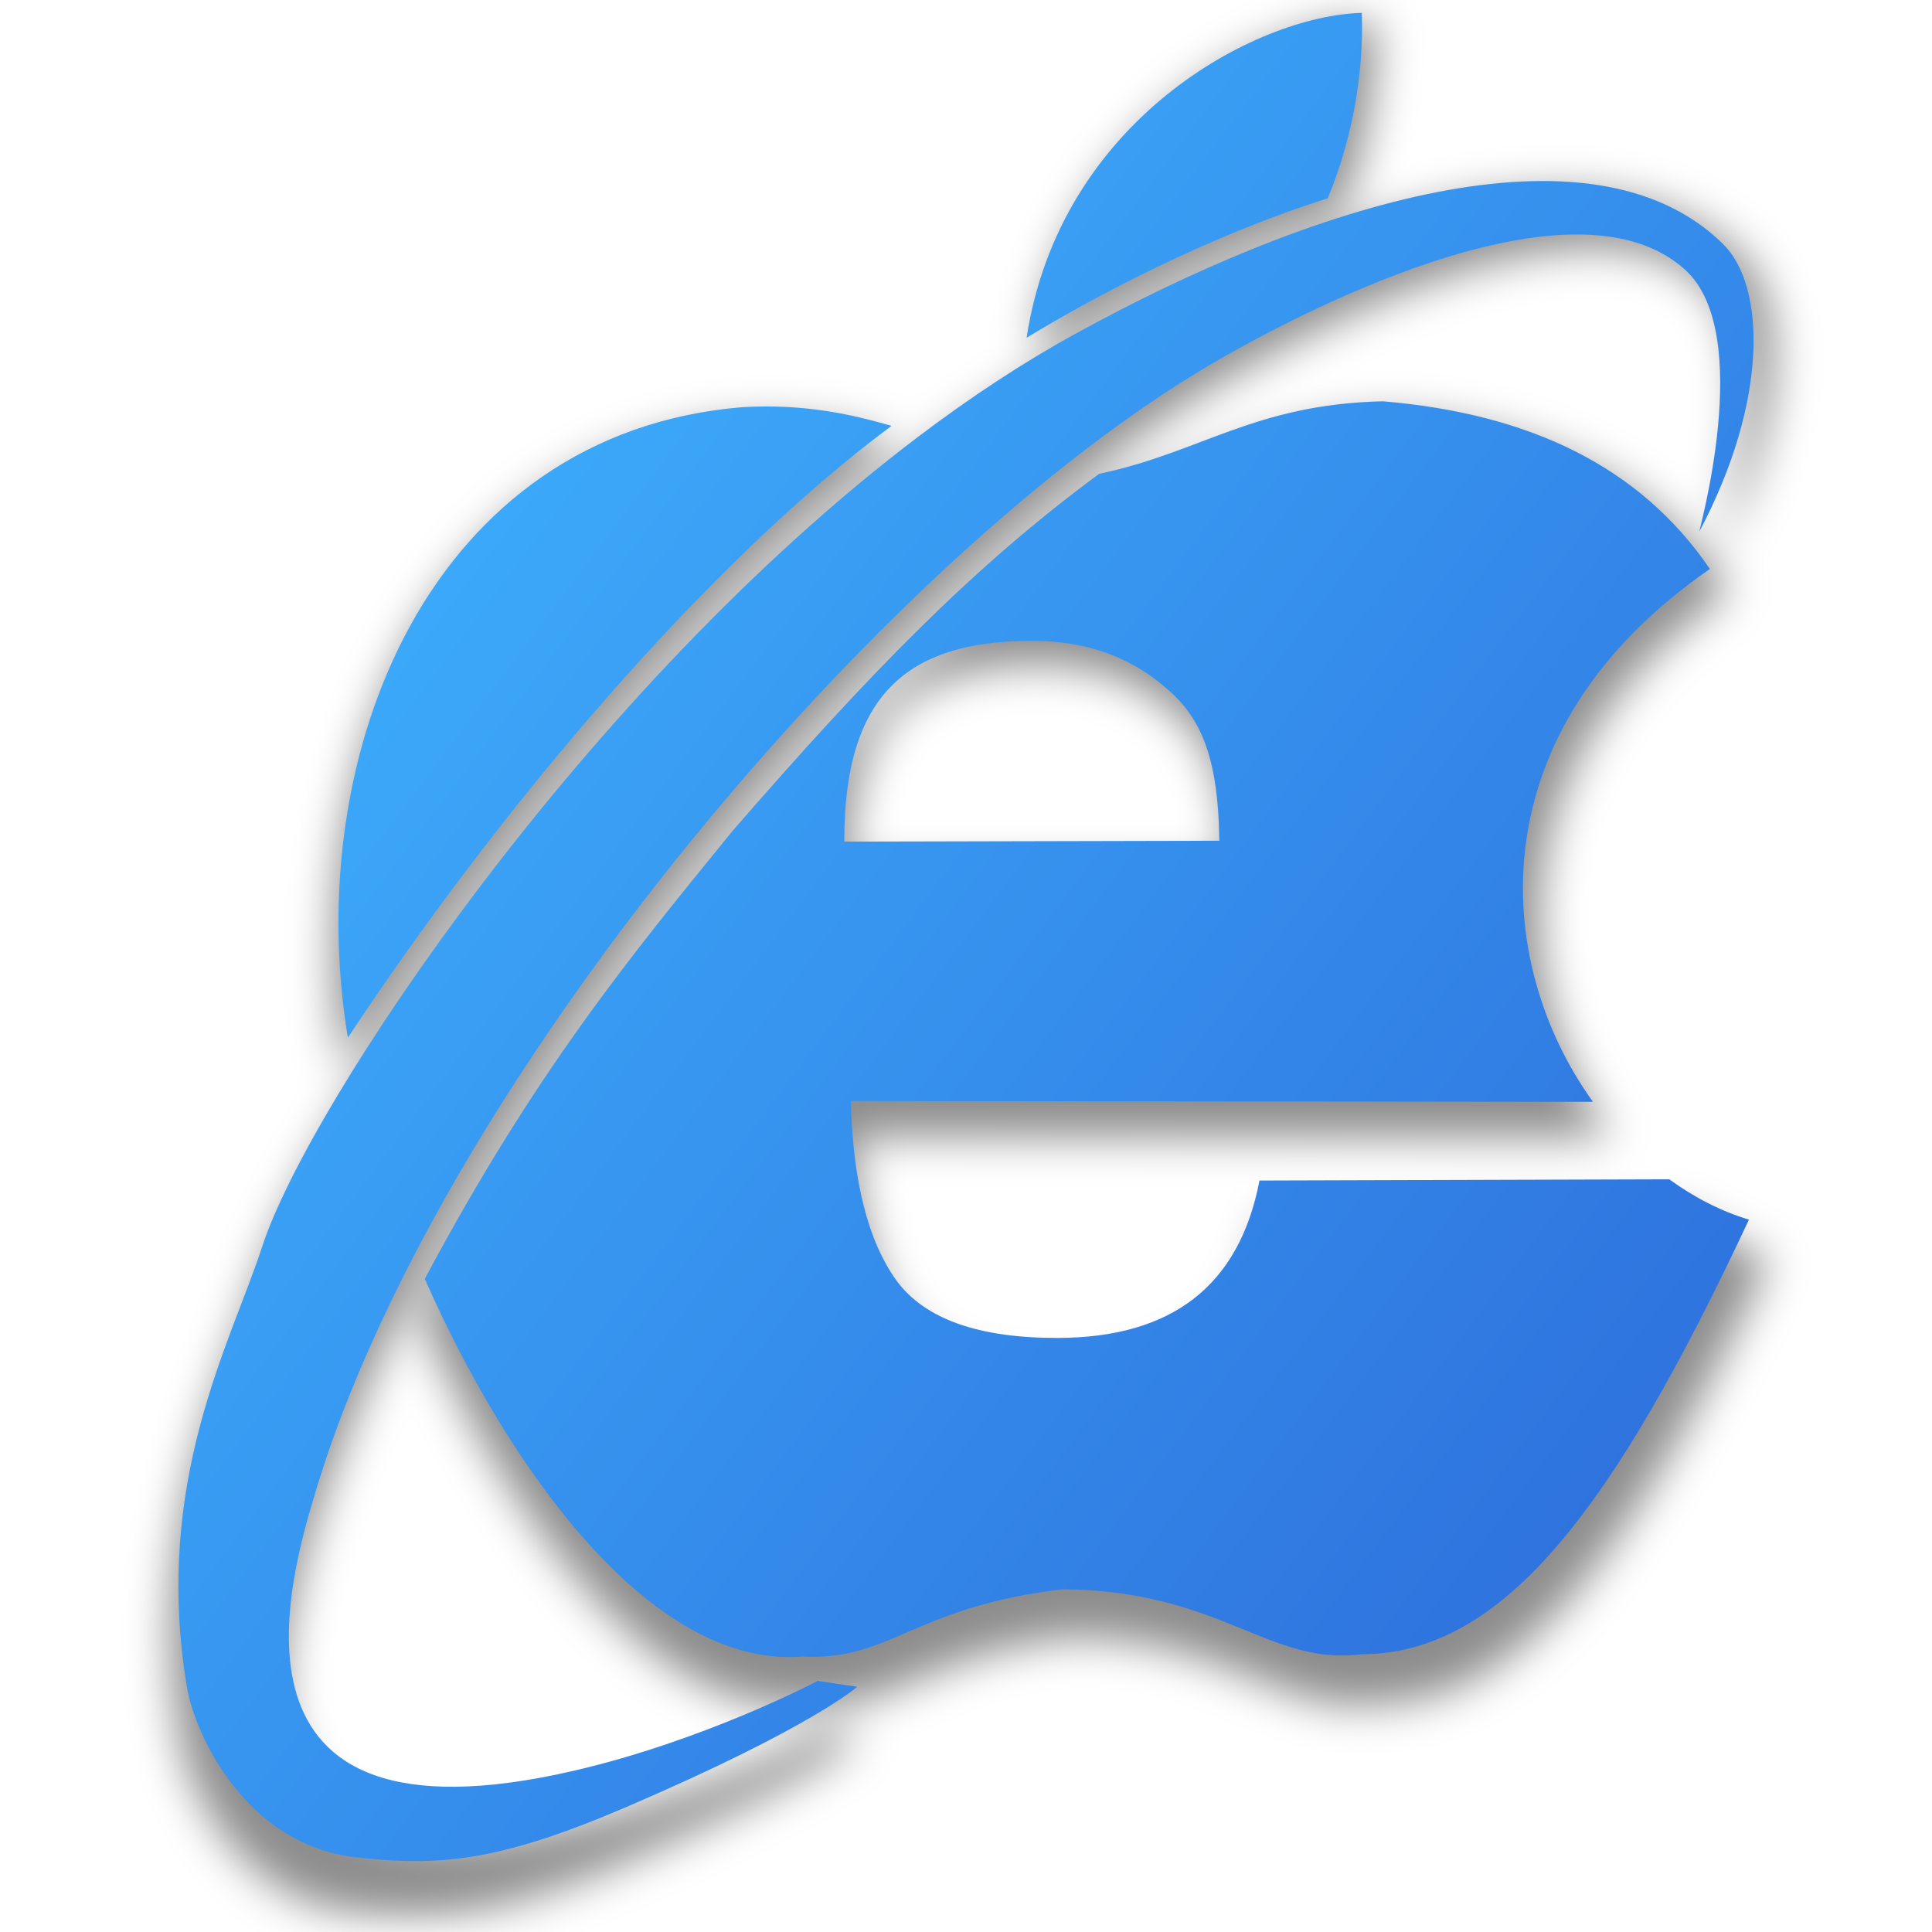
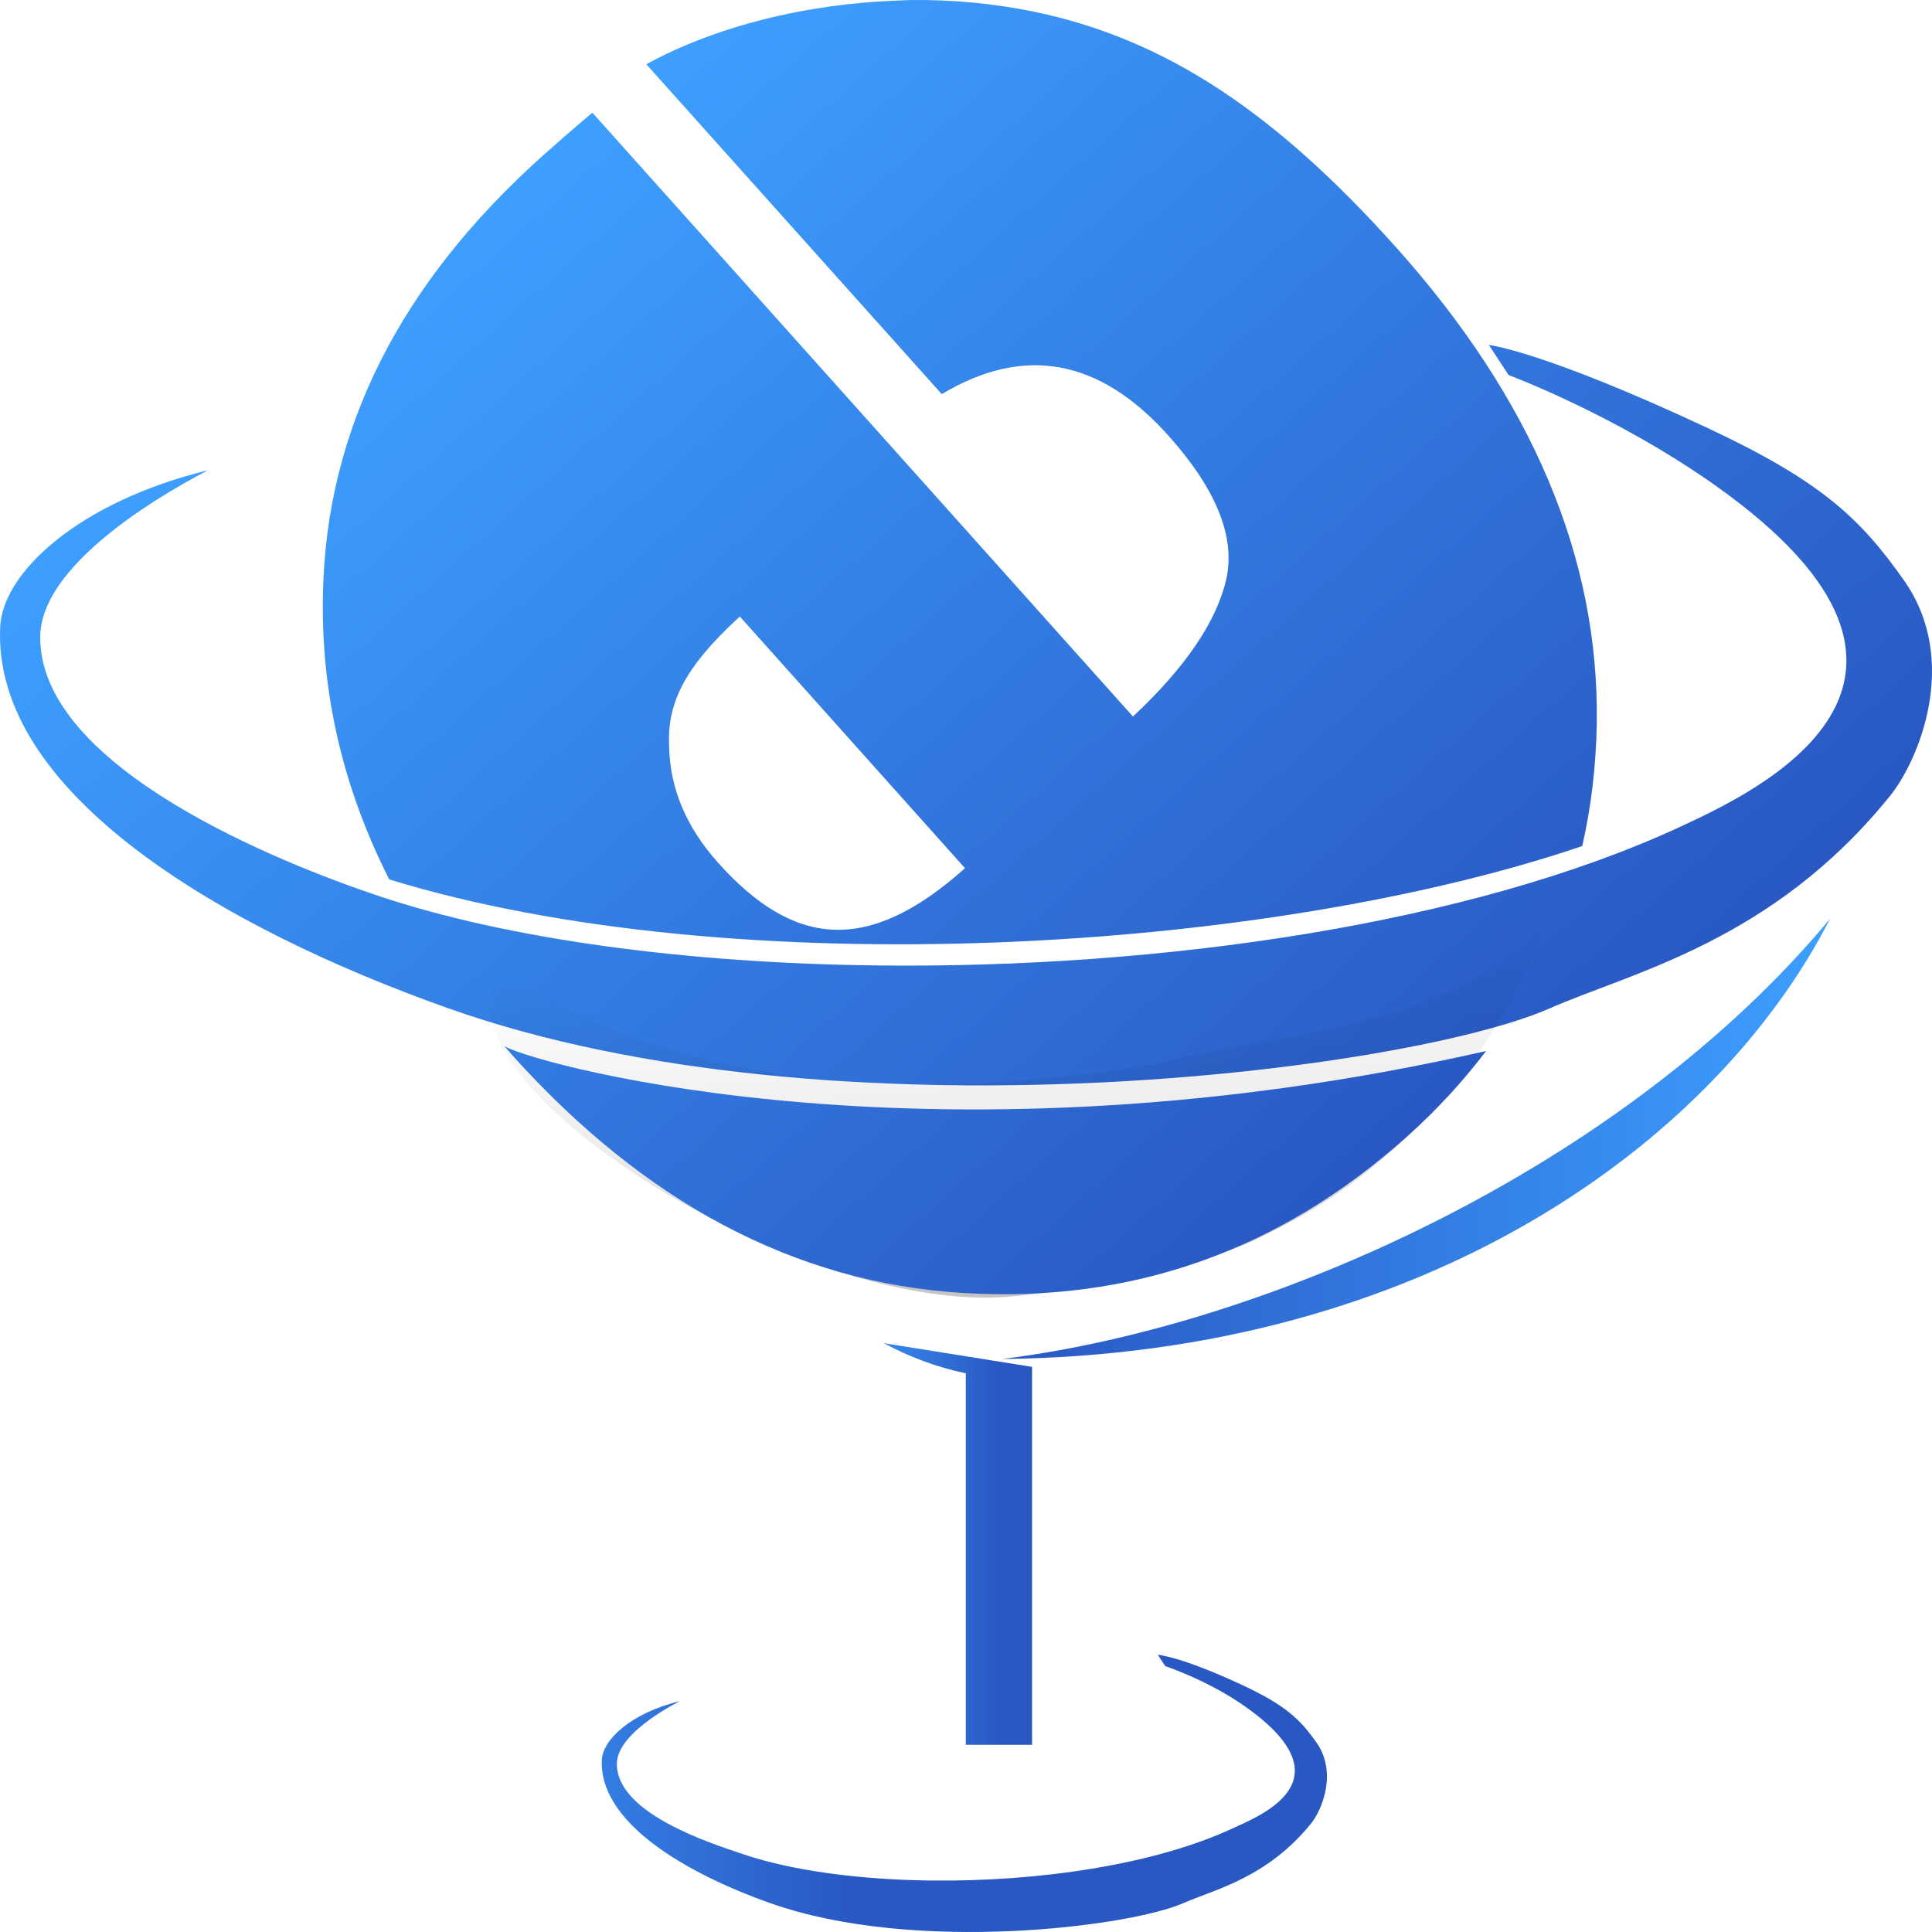
<svg xmlns="http://www.w3.org/2000/svg" xmlns:xlink="http://www.w3.org/1999/xlink" version="1.0" width="600" height="600" id="svg1380">
  <defs id="defs1383">
    <linearGradient id="linearGradient1982">
      <stop style="stop-color:#ffffff;stop-opacity:1" offset="0" id="stop1983" />
      <stop style="stop-color:#ffffff;stop-opacity:0.078" offset="0.601" id="stop1984" />
      <stop style="stop-color:#ffffff;stop-opacity:0" offset="1" id="stop1985" />
    </linearGradient>
    <linearGradient id="linearGradient1806">
      <stop style="stop-color:#000000;stop-opacity:0.407" offset="0" id="stop1807" />
      <stop style="stop-color:#000000;stop-opacity:0.073" offset="0.648" id="stop3276" />
      <stop style="stop-color:#000000;stop-opacity:0" offset="1" id="stop1808" />
    </linearGradient>
    <linearGradient id="linearGradient4362">
-       <stop style="stop-color:#2c68d9;stop-opacity:1;" offset="0" id="stop4364" />
-       <stop style="stop-color:#3caafa;stop-opacity:1;" offset="1" id="stop4366" />
+       <stop style="stop-color:#2958c3;stop-opacity:1" offset="0" id="stop4364" />
+       <stop style="stop-color:#3d9fff;stop-opacity:1" offset="1" id="stop4366" />
    </linearGradient>
    <linearGradient x1="156.864" y1="67.833" x2="252.601" y2="67.833" id="linearGradient1439" xlink:href="#linearGradient4362" gradientUnits="userSpaceOnUse" gradientTransform="matrix(-0.666871,-0.745174,0.745174,-0.666871,151.4953,941.992)" />
    <linearGradient x1="301.657" y1="-173.825" x2="303.479" y2="-47.999" id="linearGradient1441" xlink:href="#linearGradient1982" gradientUnits="userSpaceOnUse" gradientTransform="matrix(-0.200106,-0.223602,-0.217469,0.194618,127.2865,810.305)" />
    <linearGradient x1="269.731" y1="508.293" x2="238.184" y2="508.293" id="linearGradient1443" xlink:href="#linearGradient4362" gradientUnits="userSpaceOnUse" gradientTransform="translate(-212.6935,306.095)" />
    <linearGradient x1="279.263" y1="501.259" x2="270.979" y2="501.259" id="linearGradient1445" xlink:href="#linearGradient4362" gradientUnits="userSpaceOnUse" gradientTransform="matrix(1.420042,0,0,1.527766,-329.4653,36.0779)" />
    <linearGradient x1="280.014" y1="477.725" x2="335.623" y2="477.725" id="linearGradient1447" xlink:href="#linearGradient4362" gradientUnits="userSpaceOnUse" gradientTransform="translate(-212.6935,298.095)" />
    <linearGradient x1="301.657" y1="-173.825" x2="303.479" y2="-47.999" id="linearGradient1449" xlink:href="#linearGradient1806" gradientUnits="userSpaceOnUse" gradientTransform="matrix(0.26603,-1.97562e-2,-1.756617e-2,-0.283015,-15.00364,755.2216)" />
    <linearGradient x1="161.942" y1="67.51" x2="249.76" y2="67.51" id="linearGradient1451" xlink:href="#linearGradient4362" gradientUnits="userSpaceOnUse" gradientTransform="matrix(-0.666871,-0.745174,0.745174,-0.666871,151.4954,941.992)" />
-     <linearGradient xlink:href="#linearGradient1982" id="linearGradient2307" gradientUnits="userSpaceOnUse" gradientTransform="matrix(-1.079384,-1.206122,-1.173041,1.049781,686.5909,599.175)" x1="301.657" y1="-173.825" x2="303.479" y2="-47.999" />
-     <linearGradient xlink:href="#linearGradient4362" id="linearGradient2321" gradientUnits="userSpaceOnUse" gradientTransform="matrix(5.394045,-1.3627977e-2,1.3627977e-2,5.394045,-763.1589,-130.6064)" x1="161.942" y1="67.51" x2="249.76" y2="67.51" />
-     <linearGradient xlink:href="#linearGradient4362" id="linearGradient2324" gradientUnits="userSpaceOnUse" gradientTransform="matrix(5.394045,-1.3627977e-2,1.3627977e-2,5.394045,-763.1586,-130.6068)" x1="156.864" y1="67.833" x2="252.601" y2="67.833" />
-     <linearGradient xlink:href="#linearGradient4362" id="linearGradient5310" x1="615.196" y1="164.923" x2="1075.359" y2="164.923" gradientUnits="userSpaceOnUse" gradientTransform="translate(-549.937,188.1048)" />
-     <linearGradient xlink:href="#linearGradient4362" id="linearGradient5318" x1="838.126" y1="-102.283" x2="949.162" y2="-102.283" gradientUnits="userSpaceOnUse" gradientTransform="translate(-549.937,188.1048)" />
-     <linearGradient xlink:href="#linearGradient4362" id="linearGradient5341" gradientUnits="userSpaceOnUse" gradientTransform="matrix(5.394045,-1.3627977e-2,1.3627977e-2,5.394045,71.97705,-170.8305)" x1="161.942" y1="67.51" x2="249.76" y2="67.51" />
-     <linearGradient xlink:href="#linearGradient4362" id="linearGradient5361" gradientUnits="userSpaceOnUse" gradientTransform="matrix(5.394045,-1.3627977e-2,1.3627977e-2,5.394045,-39.20155,-132.6061)" x1="161.942" y1="67.51" x2="249.76" y2="67.51" />
-     <linearGradient xlink:href="#linearGradient4362" id="linearGradient5369" gradientUnits="userSpaceOnUse" gradientTransform="matrix(5.394045,-1.3627977e-2,1.3627977e-2,5.394045,-834.4455,-12.34437)" x1="156.864" y1="67.833" x2="252.601" y2="67.833" />
-     <linearGradient xlink:href="#linearGradient4362" id="linearGradient5415" gradientUnits="userSpaceOnUse" gradientTransform="translate(853.4859,34.77984)" x1="615.196" y1="164.923" x2="1075.359" y2="164.923" />
-     <linearGradient xlink:href="#linearGradient4362" id="linearGradient5417" gradientUnits="userSpaceOnUse" gradientTransform="matrix(5.394045,-1.3627977e-2,1.3627977e-2,5.394045,568.9774,-166.6515)" x1="156.864" y1="67.833" x2="252.601" y2="67.833" />
-     <linearGradient xlink:href="#linearGradient4362" id="linearGradient5419" gradientUnits="userSpaceOnUse" gradientTransform="translate(853.4859,34.77984)" x1="838.126" y1="-102.283" x2="949.162" y2="-102.283" />
-     <linearGradient xlink:href="#linearGradient4362" id="linearGradient2229" gradientUnits="userSpaceOnUse" gradientTransform="matrix(5.394045,-1.3627977e-2,1.3627977e-2,5.394045,-832.9064,35.36951)" x1="156.864" y1="67.833" x2="252.601" y2="67.833" />
-     <linearGradient xlink:href="#linearGradient4362" id="linearGradient2233" gradientUnits="userSpaceOnUse" gradientTransform="translate(-548.3978,235.8186)" x1="838.126" y1="-102.283" x2="949.162" y2="-102.283" />
-     <linearGradient xlink:href="#linearGradient4362" id="linearGradient2238" gradientUnits="userSpaceOnUse" gradientTransform="translate(-548.3978,235.8186)" x1="615.196" y1="164.923" x2="1075.359" y2="164.923" />
-     <linearGradient xlink:href="#linearGradient1982" id="linearGradient2242" gradientUnits="userSpaceOnUse" gradientTransform="matrix(-1.079384,-1.206122,-1.173041,1.049781,688.13,646.8889)" x1="301.657" y1="-173.825" x2="303.479" y2="-47.999" />
-     <linearGradient xlink:href="#linearGradient1982" id="linearGradient2253" gradientUnits="userSpaceOnUse" gradientTransform="matrix(-1.079384,-1.206122,-1.173041,1.049781,688.13,646.8889)" x1="301.657" y1="-173.825" x2="303.479" y2="-47.999" />
-     <linearGradient xlink:href="#linearGradient4362" id="linearGradient2255" gradientUnits="userSpaceOnUse" gradientTransform="translate(-548.3978,235.8186)" x1="615.196" y1="164.923" x2="1075.359" y2="164.923" />
-     <linearGradient xlink:href="#linearGradient4362" id="linearGradient2257" gradientUnits="userSpaceOnUse" gradientTransform="translate(-548.3978,235.8186)" x1="838.126" y1="-102.283" x2="949.162" y2="-102.283" />
-     <linearGradient xlink:href="#linearGradient4362" id="linearGradient2259" gradientUnits="userSpaceOnUse" gradientTransform="matrix(5.394045,-1.3627977e-2,1.3627977e-2,5.394045,-832.9064,35.36951)" x1="156.864" y1="67.833" x2="252.601" y2="67.833" />
-     <linearGradient xlink:href="#linearGradient4362" id="linearGradient2262" gradientUnits="userSpaceOnUse" gradientTransform="matrix(5.394045,-1.3627977e-2,1.3627977e-2,5.394045,-847.5163,-33.25955)" x1="156.864" y1="67.833" x2="252.601" y2="67.833" />
-     <linearGradient xlink:href="#linearGradient4362" id="linearGradient2266" gradientUnits="userSpaceOnUse" gradientTransform="translate(-563.0077,167.1896)" x1="838.126" y1="-102.283" x2="949.162" y2="-102.283" />
-     <linearGradient xlink:href="#linearGradient4362" id="linearGradient2271" gradientUnits="userSpaceOnUse" gradientTransform="translate(-563.0077,167.1896)" x1="615.196" y1="164.923" x2="1075.359" y2="164.923" />
-     <linearGradient xlink:href="#linearGradient1982" id="linearGradient2274" gradientUnits="userSpaceOnUse" gradientTransform="matrix(-1.079384,-1.206122,-1.173041,1.049781,673.5201,598.2598)" x1="301.657" y1="-173.825" x2="303.479" y2="-47.999" />
-     <linearGradient xlink:href="#linearGradient4362" id="linearGradient2290" gradientUnits="userSpaceOnUse" gradientTransform="translate(-563.0077,167.1896)" x1="615.196" y1="164.923" x2="1075.359" y2="164.923" />
-     <linearGradient xlink:href="#linearGradient4362" id="linearGradient2292" gradientUnits="userSpaceOnUse" gradientTransform="translate(-563.0077,167.1896)" x1="838.126" y1="-102.283" x2="949.162" y2="-102.283" />
-     <linearGradient xlink:href="#linearGradient4362" id="linearGradient2294" gradientUnits="userSpaceOnUse" gradientTransform="matrix(5.394045,-1.3627977e-2,1.3627977e-2,5.394045,-847.5163,-33.25955)" x1="156.864" y1="67.833" x2="252.601" y2="67.833" />
-     <linearGradient xlink:href="#linearGradient4362" id="linearGradient2303" gradientUnits="userSpaceOnUse" gradientTransform="matrix(0.9950965,0,0,0.9950965,-516.1275,165.8056)" x1="838.126" y1="-102.283" x2="949.162" y2="-102.283" />
-     <linearGradient xlink:href="#linearGradient4362" id="linearGradient2308" gradientUnits="userSpaceOnUse" gradientTransform="matrix(0.9950965,0,0,0.9950965,-516.1275,165.8056)" x1="615.196" y1="164.923" x2="1075.359" y2="164.923" />
-     <linearGradient xlink:href="#linearGradient4362" id="linearGradient2311" gradientUnits="userSpaceOnUse" gradientTransform="matrix(0.9950965,0,0,0.9950965,-516.1275,165.8056)" x1="615.196" y1="164.923" x2="1075.359" y2="164.923" />
-     <filter id="filter3483">
-       <feGaussianBlur stdDeviation="5.557" id="feGaussianBlur3485" />
-     </filter>
-     <filter id="filter5571">
-       <feGaussianBlur stdDeviation="6.948" id="feGaussianBlur5573" />
-     </filter>
-     <linearGradient xlink:href="#linearGradient4362" id="linearGradient6660" x1="497.052" y1="461.118" x2="147.654" y2="158.501" gradientUnits="userSpaceOnUse" />
-     <linearGradient xlink:href="#linearGradient4362" id="linearGradient6662" gradientUnits="userSpaceOnUse" x1="589.152" y1="497.666" x2="134.496" y2="155.577" />
-     <linearGradient xlink:href="#linearGradient4362" id="linearGradient6664" gradientUnits="userSpaceOnUse" x1="589.152" y1="497.666" x2="134.496" y2="155.577" />
-     <linearGradient xlink:href="#linearGradient4362" id="linearGradient6666" gradientUnits="userSpaceOnUse" x1="589.152" y1="497.666" x2="134.496" y2="155.577" />
+     <linearGradient xlink:href="#linearGradient4362" id="linearGradient2184" gradientUnits="userSpaceOnUse" gradientTransform="matrix(-3.083264,-3.445296,3.445296,-3.083264,700.4358,1121.964)" x1="161.942" y1="67.51" x2="249.76" y2="67.51" />
+     <linearGradient xlink:href="#linearGradient1806" id="linearGradient2187" gradientUnits="userSpaceOnUse" gradientTransform="matrix(1.229984,-9.1342376e-2,-8.1216818e-2,-1.308514,-69.36901,258.4347)" x1="301.657" y1="-173.825" x2="303.479" y2="-47.999" />
+     <linearGradient xlink:href="#linearGradient4362" id="linearGradient2190" gradientUnits="userSpaceOnUse" gradientTransform="matrix(4.623479,0,0,4.623479,-983.3839,-1855.081)" x1="280.014" y1="477.725" x2="335.623" y2="477.725" />
+     <linearGradient xlink:href="#linearGradient4362" id="linearGradient2193" gradientUnits="userSpaceOnUse" gradientTransform="matrix(6.565534,0,0,7.063594,-1523.276,-3066.511)" x1="279.263" y1="501.259" x2="270.979" y2="501.259" />
+     <linearGradient xlink:href="#linearGradient4362" id="linearGradient2196" gradientUnits="userSpaceOnUse" gradientTransform="matrix(4.623479,0,0,4.623479,-983.3839,-1796.197)" x1="269.731" y1="508.293" x2="238.184" y2="508.293" />
+     <linearGradient xlink:href="#linearGradient1982" id="linearGradient2199" gradientUnits="userSpaceOnUse" gradientTransform="matrix(-0.9251859,-1.033819,-1.005463,0.8998122,588.5065,513.1117)" x1="301.657" y1="-173.825" x2="303.479" y2="-47.999" />
+     <linearGradient xlink:href="#linearGradient4362" id="linearGradient2202" gradientUnits="userSpaceOnUse" gradientTransform="matrix(-3.083264,-3.445296,3.445296,-3.083264,700.4353,1121.964)" x1="156.864" y1="67.833" x2="252.601" y2="67.833" />
  </defs>
-   <g id="g2414" transform="matrix(0.9737291,0,0,0.9809111,10.08178,6.453354)" style="fill:#000000;fill-opacity:0.45;filter:url(#filter5571)">
-     <path id="path2416" d="M 435.125,126.094 C 393.382,127.041 376.018,142.742 343.031,149.625 C 301.958,179.915 268.428,214.38 223.906,265.688 C 190.392,306.826 160.023,343.714 124.094,410.969 C 150.853,471.61 197.166,537.551 246.75,533.594 C 275.433,535.031 282.669,517.482 331.125,511.75 C 382.399,512.101 398.283,536.753 428.219,532.844 C 474.31,532.74 510.08,485.479 553.969,391.75 C 544.953,389.062 536.217,384.559 528.094,378.656 L 395.062,379.062 C 388.571,413.062 366.797,430.062 329.625,430.156 C 303.89,430.221 286.4,424.014 277.219,411.531 C 268.036,398.777 263.044,379.348 262.406,353.25 L 503.312,353.5 C 470.292,307.524 465.717,232.714 541.281,180.531 C 518.601,147.228 482.689,130.093 435.125,126.094 z M 234.5,127.781 C 232.12,127.791 229.671,127.858 227.156,128 C 125.902,136.385 83.845,240.263 99.125,332.688 C 147.324,259.554 215.353,178.726 275.625,134.062 C 262.712,130.321 249.924,127.717 234.5,127.781 z M 321,203.844 C 338.156,203.801 352.475,208.742 363.938,218.5 C 375.685,227.986 381.674,240.749 382.031,268.75 L 260.281,269.031 C 260.161,221.727 280.396,203.947 321,203.844 z " style="fill:#000000;fill-opacity:0.45;fill-rule:evenodd;stroke:none;stroke-width:1px;stroke-linecap:butt;stroke-linejoin:miter;stroke-opacity:1" />
-     <path id="path2418" d="M 428.281,0 C 393.468,0.945 330.243,35.029 319.469,105.469 C 339.522,93.238 376.749,73.002 417.219,60.188 C 425.506,40.244 428.965,18.765 428.281,0 z " style="fill:#000000;fill-opacity:0.45;stroke:none" />
-     <path d="M 172.236,570.714 C 215.241,560.8 251.638,541.486 251.638,541.486 L 264.46,543.398 C 264.46,543.398 249.809,556.584 189.438,582.477 C 148.283,600.128 128.785,601.879 101.476,598.728 C 66.356,594.676 49.543,559.495 46.865,543.395 C 35.784,476.769 61.155,431.794 71.336,400.451 C 86.262,354.502 176.606,218.975 284.482,137.442 C 301.093,124.887 318.12,113.613 335.351,104.143 C 411.038,62.547 502.796,32.836 545.606,75.089 C 559.293,88.597 560.496,125.581 537.893,168.314 C 537.218,169.591 556.191,104.245 533.286,83.421 C 498.258,51.577 414.032,94.158 382.452,112.234 C 339.232,136.972 289.959,179.503 243.84,230.138 C 174.794,305.945 112.817,399.914 88.804,479.527 C 80.348,507.563 52.719,598.269 172.236,570.714 z " style="fill:#000000;fill-opacity:0.45;fill-rule:nonzero;stroke:none;stroke-width:1.5;stroke-linecap:round;stroke-linejoin:round;stroke-miterlimit:4;stroke-dasharray:none;stroke-dashoffset:0;stroke-opacity:1" id="path2420" />
-   </g>
-   <g id="g6655" style="fill:url(#linearGradient6660);fill-opacity:1" transform="translate(0,4)">
-     <path id="path2387" d="M 429.464,120.627 C 389.53,121.533 372.92,136.554 341.363,143.138 C 302.07,172.115 269.994,205.086 227.402,254.169 C 195.341,293.524 166.288,328.813 131.917,393.152 C 157.516,451.164 201.821,514.246 249.256,510.461 C 276.695,511.836 283.617,495.047 329.973,489.564 C 379.024,489.899 394.219,513.483 422.857,509.743 C 466.95,509.644 501.169,464.431 543.155,374.766 C 534.53,372.195 526.173,367.887 518.402,362.24 L 391.138,362.629 C 384.928,395.154 364.098,411.418 328.538,411.507 C 303.919,411.57 287.187,405.631 278.403,393.69 C 269.619,381.489 264.843,362.902 264.233,337.935 L 494.695,338.175 C 463.106,294.191 458.729,222.625 531.018,172.705 C 509.321,140.845 474.966,124.453 429.464,120.627 z M 237.537,122.241 C 235.26,122.251 232.917,122.315 230.511,122.451 C 133.646,130.472 93.413,229.847 108.031,318.264 C 154.14,248.302 219.22,170.977 276.879,128.25 C 264.526,124.671 252.292,122.18 237.537,122.241 z M 320.287,195.006 C 336.699,194.965 350.397,199.692 361.363,209.027 C 372.601,218.102 378.33,230.312 378.672,257.099 L 262.2,257.368 C 262.085,212.115 281.443,195.105 320.287,195.006 z " style="fill:url(#linearGradient6662);fill-opacity:1;fill-rule:evenodd;stroke:none;stroke-width:1px;stroke-linecap:butt;stroke-linejoin:miter;stroke-opacity:1" />
-     <path id="path4332" d="M 422.917,-3.2499952e-07 C 389.612,0.904 329.128,33.511 318.822,100.896 C 338.006,89.195 373.618,69.838 412.334,57.578 C 420.262,38.5 423.571,17.951 422.917,-3.2499952e-07 z " style="fill:url(#linearGradient6664);fill-opacity:1;stroke:none" />
-     <path d="M 177.972,545.972 C 219.112,536.487 253.931,518.011 253.931,518.011 L 266.198,519.84 C 266.198,519.84 252.182,532.454 194.428,557.224 C 155.057,574.11 136.404,575.785 110.28,572.771 C 76.683,568.894 60.598,535.238 58.037,519.837 C 47.435,456.1 71.707,413.074 81.447,383.09 C 95.726,339.133 182.152,209.482 285.351,131.484 C 301.243,119.473 317.531,108.687 334.016,99.628 C 406.421,59.835 494.201,31.412 535.155,71.833 C 548.248,84.756 549.399,120.137 527.777,161.017 C 527.131,162.238 545.281,99.726 523.369,79.805 C 489.86,49.341 409.286,90.076 379.074,107.368 C 337.728,131.033 290.591,171.721 246.472,220.161 C 180.419,292.681 121.129,382.576 98.157,458.738 C 90.067,485.559 63.637,572.332 177.972,545.972 z " style="fill:url(#linearGradient6666);fill-opacity:1;fill-rule:nonzero;stroke:none;stroke-width:1.5;stroke-linecap:round;stroke-linejoin:round;stroke-miterlimit:4;stroke-dasharray:none;stroke-dashoffset:0;stroke-opacity:1" id="path5367" />
+   <g id="g2206">
+     <path d="M 532.781,150.812 C 501.77,128.826 468.497,116.474 468.497,116.474 L 462.383,107.13 C 462.383,107.13 479.257,109.002 530.495,133.009 C 565.424,149.374 577.718,160.915 591.334,180.288 C 608.844,205.202 595.841,236.169 587.018,247.114 C 550.504,292.406 507.038,301.846 481.043,313.249 C 437.065,332.541 258.82,355.551 139.196,313.128 C 69.084,288.264 -2.589,246.252 0.072,194.51 C 0.922,177.967 24.026,156.009 64.463,146.072 C 65.671,145.775 12.766,171 12.49,197.663 C 12.067,238.437 87.705,268.23 117.422,278.193 C 158.093,291.827 213.677,299.164 272.668,299.829 C 360.985,300.826 456.938,286.872 521.908,256.717 C 544.789,246.098 618.967,211.916 532.781,150.812 z " style="fill:url(#linearGradient2202);fill-opacity:1;fill-rule:nonzero;stroke:none;stroke-width:1.5;stroke-linecap:round;stroke-linejoin:round;stroke-miterlimit:4;stroke-dasharray:none;stroke-dashoffset:0;stroke-opacity:1" id="path31263" />
+     <path d="M 450.625,98.913 C 481.414,138.636 500.17,190.286 494.003,239.75 C 492.705,251.866 492.307,259.986 488.685,271.568 C 479.61,191.954 431.717,120.638 368.94,70.263 C 329.059,38.078 281.228,15.486 231.071,7.226 C 277.945,-5.297 326.307,-1.09 369.299,22.266 C 385.216,31.803 403.39,46.79 416.882,60.859 C 428.599,73.076 440.116,85.587 450.625,98.913 z " style="opacity:0.9;fill:url(#linearGradient2199);fill-opacity:1;stroke:none;stroke-width:3;stroke-linecap:round;stroke-linejoin:round;stroke-miterlimit:4;stroke-dasharray:none;stroke-opacity:1" id="path31253" />
+     <path d="M 386.859,530.086 C 375.219,521.833 361.863,517.414 361.863,517.414 L 359.567,513.907 C 359.567,513.907 366.769,514.392 386.001,523.403 C 399.111,529.546 403.726,533.877 408.836,541.149 C 415.409,550.5 410.528,562.124 407.216,566.232 C 393.511,583.232 377.196,586.775 367.439,591.056 C 350.932,598.296 284.029,606.933 239.129,591.01 C 212.813,581.677 185.911,565.908 186.909,546.487 C 187.229,540.278 195.9,532.036 211.078,528.307 C 211.532,528.195 191.674,537.663 191.57,547.671 C 191.412,562.975 219.802,572.158 230.956,575.897 C 246.221,581.015 267.085,583.769 289.227,584.018 C 322.376,584.393 358.391,579.155 382.778,567.837 C 391.366,563.851 419.208,553.021 386.859,530.086 z " style="fill:url(#linearGradient2196);fill-opacity:1;fill-rule:nonzero;stroke:none;stroke-width:1;stroke-linecap:round;stroke-linejoin:round;stroke-miterlimit:4;stroke-dasharray:none;stroke-dashoffset:0;stroke-opacity:1" id="path31255" />
+     <path d="M 299.943,426.493 C 290.359,424.469 282.029,421.192 274.477,417.137 L 320.522,424.493 L 320.522,541.864 L 299.943,541.864 L 299.943,426.493 z " style="fill:url(#linearGradient2193);fill-opacity:1;fill-rule:nonzero;stroke:none;stroke-width:1;stroke-linecap:round;stroke-linejoin:round;stroke-miterlimit:4;stroke-dashoffset:0;stroke-opacity:1" id="path31257" />
+     <path d="M 311.256,422.045 C 394.394,411.735 504.291,362.444 568.36,285.296 C 532.907,354.628 442.55,420.707 311.256,422.045 z " style="fill:url(#linearGradient2190);fill-opacity:1;fill-rule:nonzero;stroke:none;stroke-width:1;stroke-linecap:round;stroke-linejoin:round;stroke-miterlimit:4;stroke-dashoffset:0;stroke-opacity:1" id="path31259" />
+     <path d="M 155.885,302 C 215.791,340.093 286.907,342.184 358.625,330.519 C 402.969,319.184 447.247,320.294 480.44,286.782 C 463.605,330.199 433.367,364.178 393.509,383.175 C 377.146,392.628 328.355,402.389 308.68,402.942 C 240.922,404.846 130.693,332.886 155.885,302 z " style="fill:url(#linearGradient2187);fill-opacity:1;stroke:none;stroke-width:3;stroke-linecap:round;stroke-linejoin:round;stroke-miterlimit:4;stroke-dasharray:none;stroke-opacity:1" id="path31261" />
+     <path d="M 282.641,0.017 C 281.539,0.032 280.419,0.127 279.318,0.161 C 250.476,1.071 221.947,8.287 200.719,19.956 L 292.466,122.395 C 318.057,107.096 341.477,111.394 362.83,135.254 C 377.612,151.772 383.661,166.554 380.89,179.61 C 377.945,192.823 368.273,207.163 351.849,222.522 L 183.959,34.982 C 177.338,40.577 172.308,44.995 168.644,48.275 C 124.146,88.096 101.328,133.408 100.303,184.234 C 99.584,214.894 106.409,244.457 120.808,272.973 C 120.955,273.265 120.724,272.817 120.874,273.109 C 227.712,305.901 393.599,295.966 491.402,262.743 C 491.414,262.69 491.378,262.75 491.429,262.527 C 494.192,250.354 495.673,237.73 495.899,224.4 C 496.595,173.207 475.839,124.051 433.627,76.882 C 395.685,34.486 361.571,12.009 321.074,3.629 C 308.722,1.086 295.647,-0.162 282.641,0.017 z M 229.76,191.458 L 299.69,269.624 C 269.328,296.796 246.293,293.952 222.969,267.89 C 213.115,256.878 208.087,244.877 207.799,231.913 C 207.172,218.923 211.951,207.726 229.76,191.458 z M 461.512,326.406 C 292.619,364.831 168.647,331.244 156.815,325.02 C 156.368,324.785 157.117,325.394 157.679,326.058 C 158.256,326.741 158.849,327.437 158.861,327.451 C 200.184,373.502 246.886,398.348 298.968,401.537 C 351.167,404.733 397.164,388.596 436.95,352.991 C 446.267,344.652 454.411,335.753 461.512,326.406 z " style="font-size:159.571px;font-style:normal;font-variant:normal;font-weight:normal;font-stretch:normal;text-align:start;line-height:125%;writing-mode:lr-tb;text-anchor:start;fill:url(#linearGradient2184);fill-opacity:1;stroke:none;stroke-width:1px;stroke-linecap:butt;stroke-linejoin:miter;stroke-opacity:1;font-family:Franklin Gothic Heavy" id="path31251" />
  </g>
</svg>
